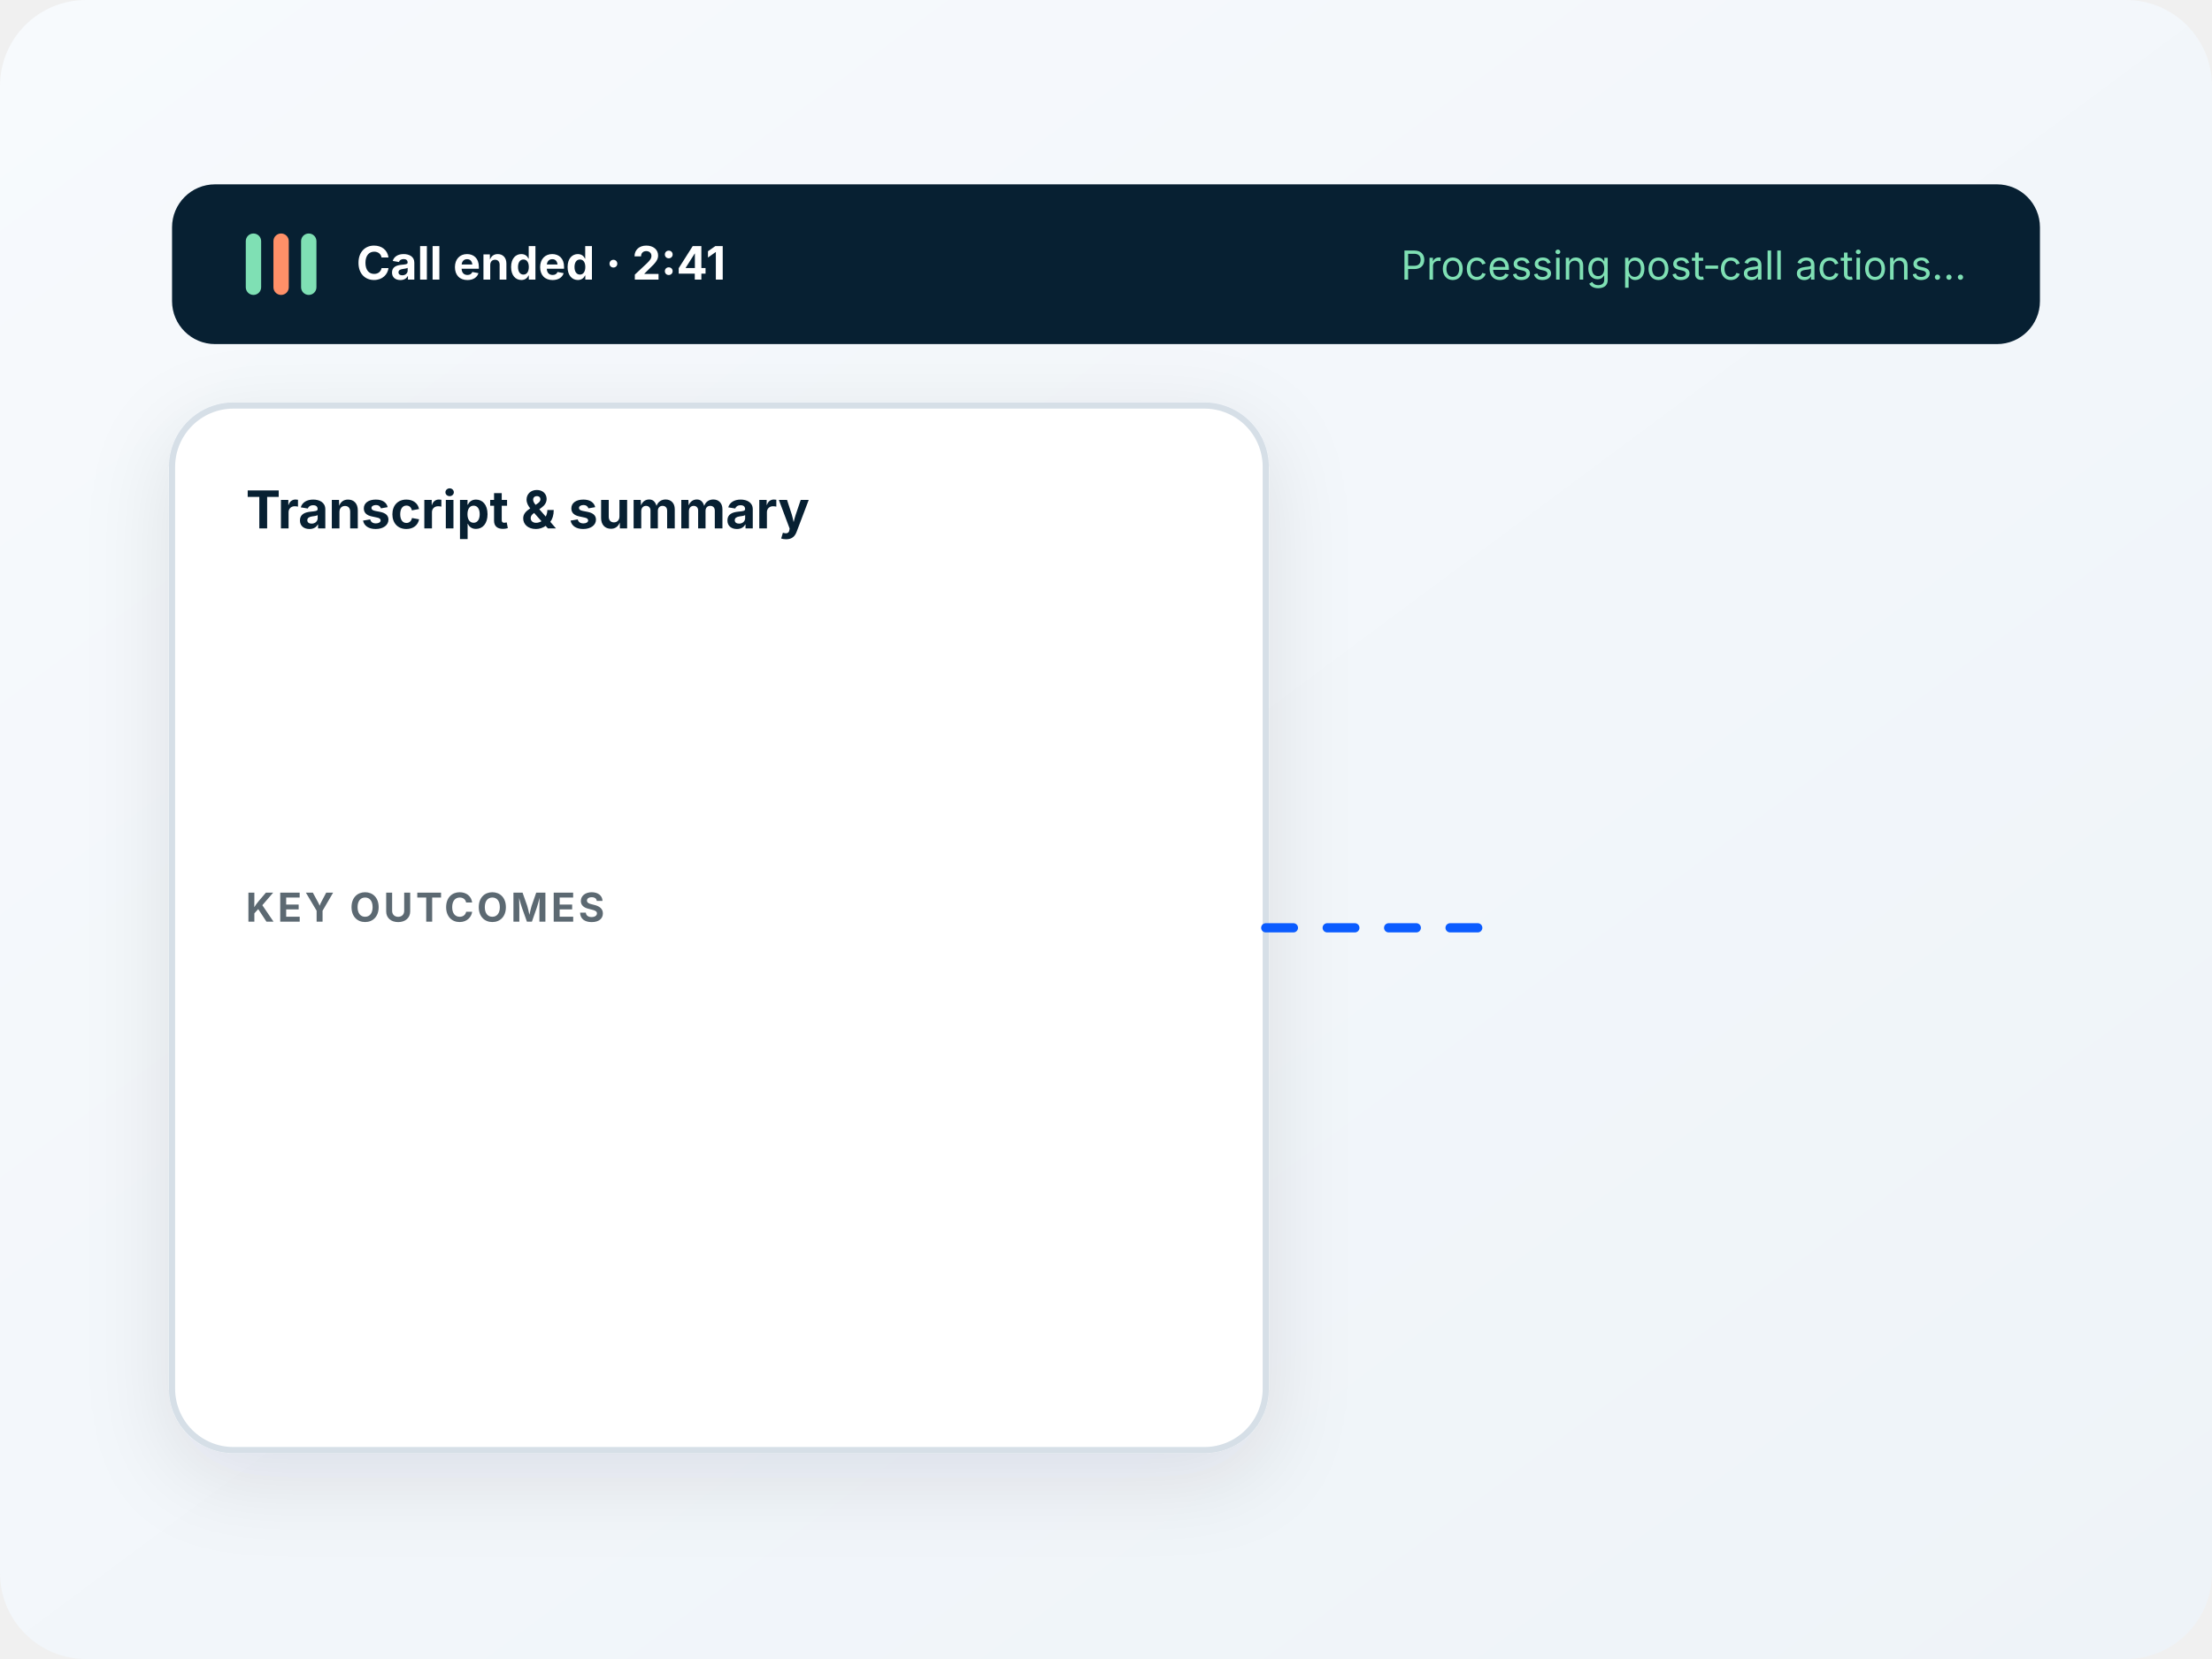
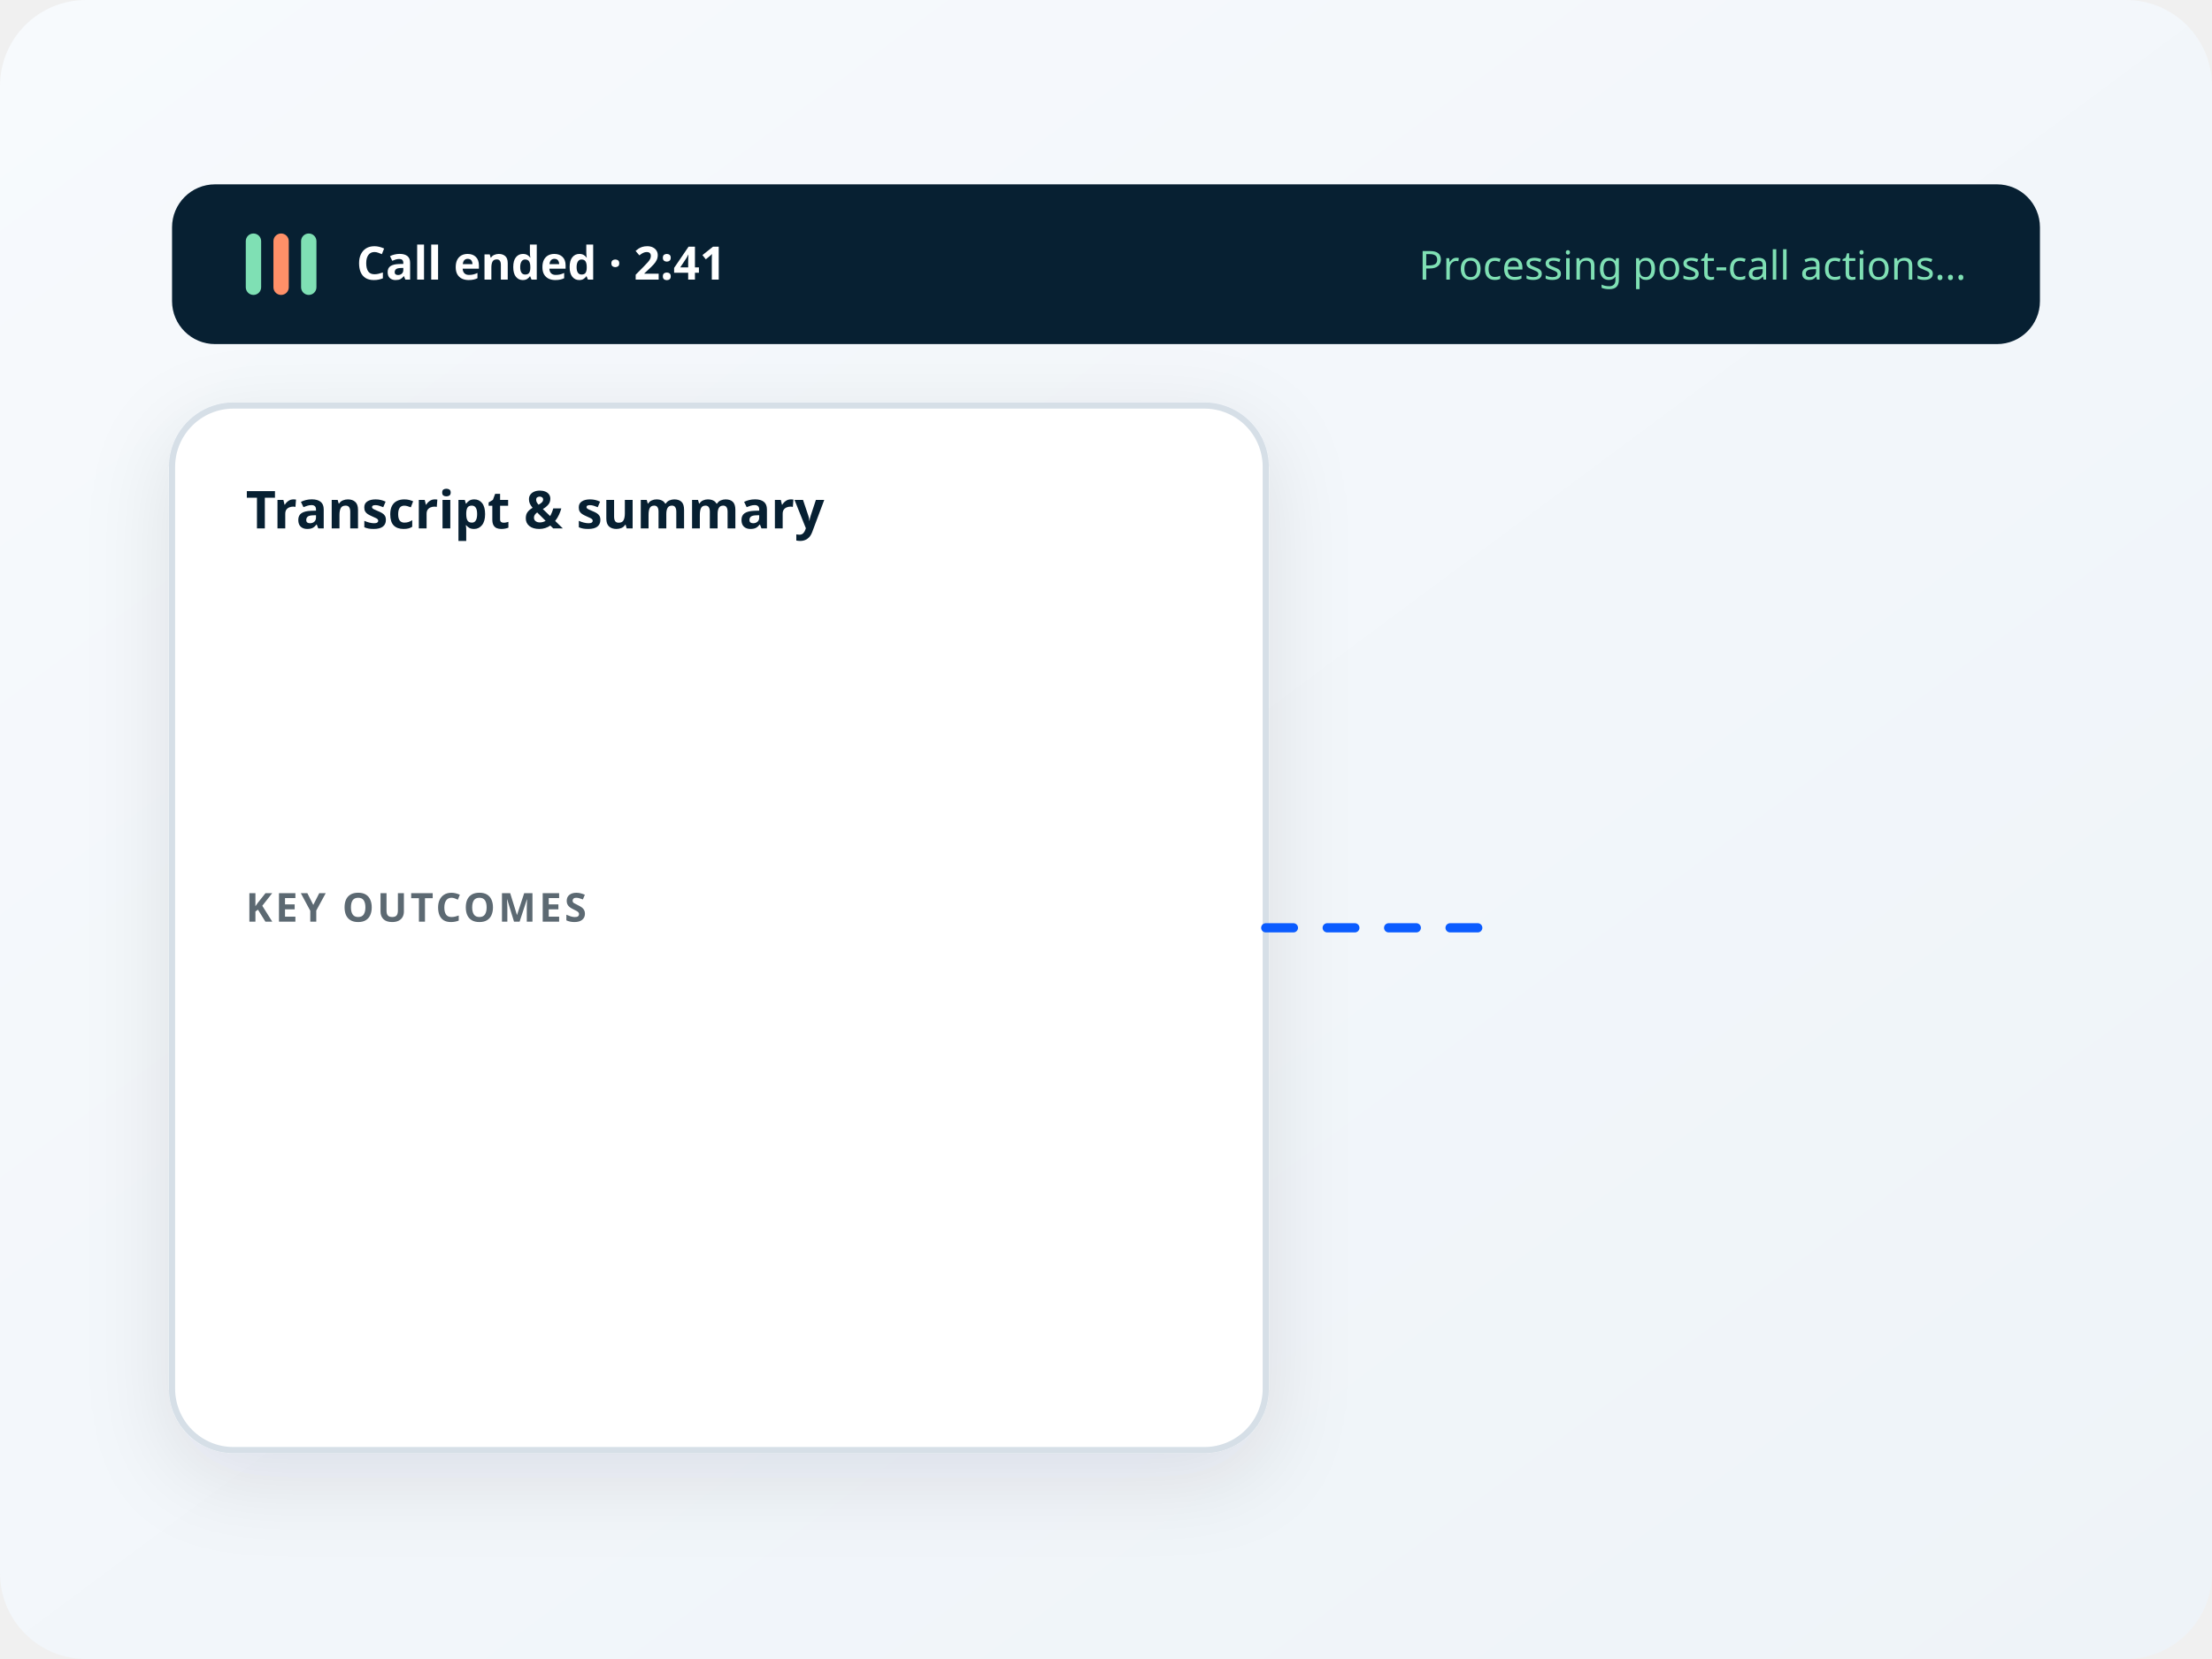
<svg xmlns="http://www.w3.org/2000/svg" viewBox="0 0 720 540" width="720" height="540" role="img" aria-label="Post-call actions: summary and transcript generated, then CRM updated">
  <defs>
    <linearGradient id="pc-bg" x1="0" y1="0" x2="1" y2="1">
      <stop offset="0" stop-color="#F7FAFD" />
      <stop offset="1" stop-color="#EEF3F8" />
    </linearGradient>
    <filter id="pc-shadow" x="-20%" y="-20%" width="140%" height="140%">
      <feDropShadow dx="0" dy="8" stdDeviation="14" flood-color="#072032" flood-opacity="0.10" />
    </filter>
    <style>
      .pc-line{transform-box:fill-box;transform-origin:left center;transform:scaleX(0);animation:pcLine 6s ease-in-out infinite}
      @keyframes pcLine{0%{transform:scaleX(0)}100%{transform:scaleX(1)}}
      .pc-item{opacity:0;animation:pcItem 6s ease-in-out infinite}
      @keyframes pcItem{0%,40%{opacity:0}50%,100%{opacity:1}}
      .pc-card{opacity:0;transform-box:fill-box;transform-origin:center;animation:pcCard 6s ease-in-out infinite}
      @keyframes pcCard{0%,45%{opacity:0;transform:translateX(-6px)}55%,100%{opacity:1;transform:translateX(0)}}
      .pc-check{stroke-dasharray:22;stroke-dashoffset:22;animation:pcCheck 6s ease-in-out infinite}
      @keyframes pcCheck{0%,45%{stroke-dashoffset:22}56%,100%{stroke-dashoffset:0}}
      .pc-flow{stroke-dasharray:9 11;animation:pcDash 1.1s linear infinite}
      @keyframes pcDash{to{stroke-dashoffset:-40}}
      .pc-wave{transform-box:fill-box;transform-origin:center bottom;animation:pcWave 1.1s ease-in-out infinite}
      @keyframes pcWave{0%,100%{transform:scaleY(.4)}50%{transform:scaleY(1)}}
    </style>
  </defs>
  <rect width="720" height="540" rx="28" fill="url(#pc-bg)" />
  <rect x="1" y="1" width="718" height="538" rx="27" fill="none" />
  <g transform="translate(56,60)">
    <rect width="608" height="52" rx="14" fill="#072032" />
    <g transform="translate(24,26)">
      <rect class="pc-wave" x="0" y="-10" width="5" height="20" rx="2.5" fill="#7FE0B4" style="animation-delay:0s" />
      <rect class="pc-wave" x="9" y="-10" width="5" height="20" rx="2.5" fill="#FF9068" style="animation-delay:.2s" />
      <rect class="pc-wave" x="18" y="-10" width="5" height="20" rx="2.5" fill="#7FE0B4" style="animation-delay:.4s" />
    </g>
-     <text x="60" y="31" font-family="Manrope,ui-sans-serif,system-ui,-apple-system,Segoe UI,sans-serif" font-size="15" font-weight="700" fill="#fff">Call ended · 2:41</text>
-     <text x="584" y="31" text-anchor="end" font-family="Manrope,ui-sans-serif,system-ui,-apple-system,Segoe UI,sans-serif" font-size="13" fill="#7FE0B4">Processing post‑call actions…</text>
+     <text x="60" y="31" font-family="DM Sans,Segoe UI,sans-serif" font-size="15" font-weight="700" fill="#fff">Call ended · 2:41</text>
+     <text x="584" y="31" text-anchor="end" font-family="DM Sans,Segoe UI,sans-serif" font-size="13" fill="#7FE0B4">Processing post‑call actions…</text>
  </g>
  <g filter="url(#pc-shadow)">
    <rect x="56" y="132" width="356" height="340" rx="20" fill="#fff" stroke="#D6DFE7" stroke-width="2" />
  </g>
-   <text x="80" y="172" font-family="Manrope,ui-sans-serif,system-ui,-apple-system,Segoe UI,sans-serif" font-size="17" font-weight="700" fill="#072032">Transcript &amp; summary</text>
+   <text x="80" y="172" font-family="DM Sans,Segoe UI,sans-serif" font-size="17" font-weight="700" fill="#072032">Transcript &amp; summary</text>
  <g>
    <rect class="pc-line" x="80" y="192" width="300" height="10" rx="5" fill="#E4EBF1" style="animation-delay:.1s;animation-duration:2s" />
    <rect class="pc-line" x="80" y="212" width="260" height="10" rx="5" fill="#E4EBF1" style="animation-delay:.4s;animation-duration:2s" />
    <rect class="pc-line" x="80" y="232" width="300" height="10" rx="5" fill="#E4EBF1" style="animation-delay:.7s;animation-duration:2s" />
    <rect class="pc-line" x="80" y="252" width="200" height="10" rx="5" fill="#E4EBF1" style="animation-delay:1s;animation-duration:2s" />
  </g>
-   <text x="80" y="300" font-family="Manrope,ui-sans-serif,system-ui,-apple-system,Segoe UI,sans-serif" font-size="13" font-weight="700" fill="#5C6972" letter-spacing="1">KEY OUTCOMES</text>
-   <g font-family="Manrope,ui-sans-serif,system-ui,-apple-system,Segoe UI,sans-serif" font-size="14" font-weight="600" fill="#072032">
+   <text x="80" y="300" font-family="DM Sans,Segoe UI,sans-serif" font-size="13" font-weight="700" fill="#5C6972" letter-spacing="1">KEY OUTCOMES</text>
+   <g font-family="DM Sans,Segoe UI,sans-serif" font-size="14" font-weight="600" fill="#072032">
    <g class="pc-item" style="animation-delay:0s">
      <circle cx="88" cy="326" r="4" fill="#FF7E55" />
      <text x="104" y="331">Appointment booked · 9:20 AM</text>
    </g>
    <g class="pc-item" style="animation-delay:.15s">
      <circle cx="88" cy="356" r="4" fill="#FF7E55" />
      <text x="104" y="361">Caller sentiment · positive</text>
    </g>
    <g class="pc-item" style="animation-delay:.3s">
      <circle cx="88" cy="386" r="4" fill="#FF7E55" />
      <text x="104" y="391">Follow‑up SMS scheduled</text>
    </g>
    <g class="pc-item" style="animation-delay:.45s">
      <circle cx="88" cy="416" r="4" fill="#FF7E55" />
      <text x="104" y="421">Recording · saved &amp; encrypted</text>
    </g>
  </g>
  <path class="pc-flow" d="M412 302 L 484 302" fill="none" stroke="#0B5CFF" stroke-width="3" stroke-linecap="round" />
  <g transform="translate(484,180)">
    <g class="pc-card">
      <rect width="180" height="244" rx="20" fill="#072032" filter="url(#pc-shadow)" />
-       <text x="90" y="42" text-anchor="middle" font-family="Manrope,ui-sans-serif,system-ui,-apple-system,Segoe UI,sans-serif" font-size="14" font-weight="700" fill="#fff" letter-spacing="1">DELIVERED TO</text>
+       <text x="90" y="42" text-anchor="middle" font-family="DM Sans,Segoe UI,sans-serif" font-size="14" font-weight="700" fill="#fff" letter-spacing="1">DELIVERED TO</text>
      <circle cx="34" cy="88" r="17" fill="#12402E" />
      <path class="pc-check" d="M27 88 l5 5 10 -11" fill="none" stroke="#7FE0B4" stroke-width="3.2" stroke-linecap="round" stroke-linejoin="round" style="animation-delay:0s" />
-       <text x="60" y="93" font-family="Manrope,ui-sans-serif,system-ui,-apple-system,Segoe UI,sans-serif" font-size="13" font-weight="600" fill="#fff">CRM updated</text>
+       <text x="60" y="93" font-family="DM Sans,Segoe UI,sans-serif" font-size="13" font-weight="600" fill="#fff">CRM updated</text>
      <circle cx="34" cy="140" r="17" fill="#12402E" />
      <path class="pc-check" d="M27 140 l5 5 10 -11" fill="none" stroke="#7FE0B4" stroke-width="3.2" stroke-linecap="round" stroke-linejoin="round" style="animation-delay:.12s" />
-       <text x="60" y="145" font-family="Manrope,ui-sans-serif,system-ui,-apple-system,Segoe UI,sans-serif" font-size="13" font-weight="600" fill="#fff">Team inbox</text>
+       <text x="60" y="145" font-family="DM Sans,Segoe UI,sans-serif" font-size="13" font-weight="600" fill="#fff">Team inbox</text>
      <circle cx="34" cy="192" r="17" fill="#12402E" />
      <path class="pc-check" d="M27 192 l5 5 10 -11" fill="none" stroke="#7FE0B4" stroke-width="3.2" stroke-linecap="round" stroke-linejoin="round" style="animation-delay:.24s" />
-       <text x="60" y="197" font-family="Manrope,ui-sans-serif,system-ui,-apple-system,Segoe UI,sans-serif" font-size="13" font-weight="600" fill="#fff">Analytics</text>
+       <text x="60" y="197" font-family="DM Sans,Segoe UI,sans-serif" font-size="13" font-weight="600" fill="#fff">Analytics</text>
    </g>
  </g>
</svg>
